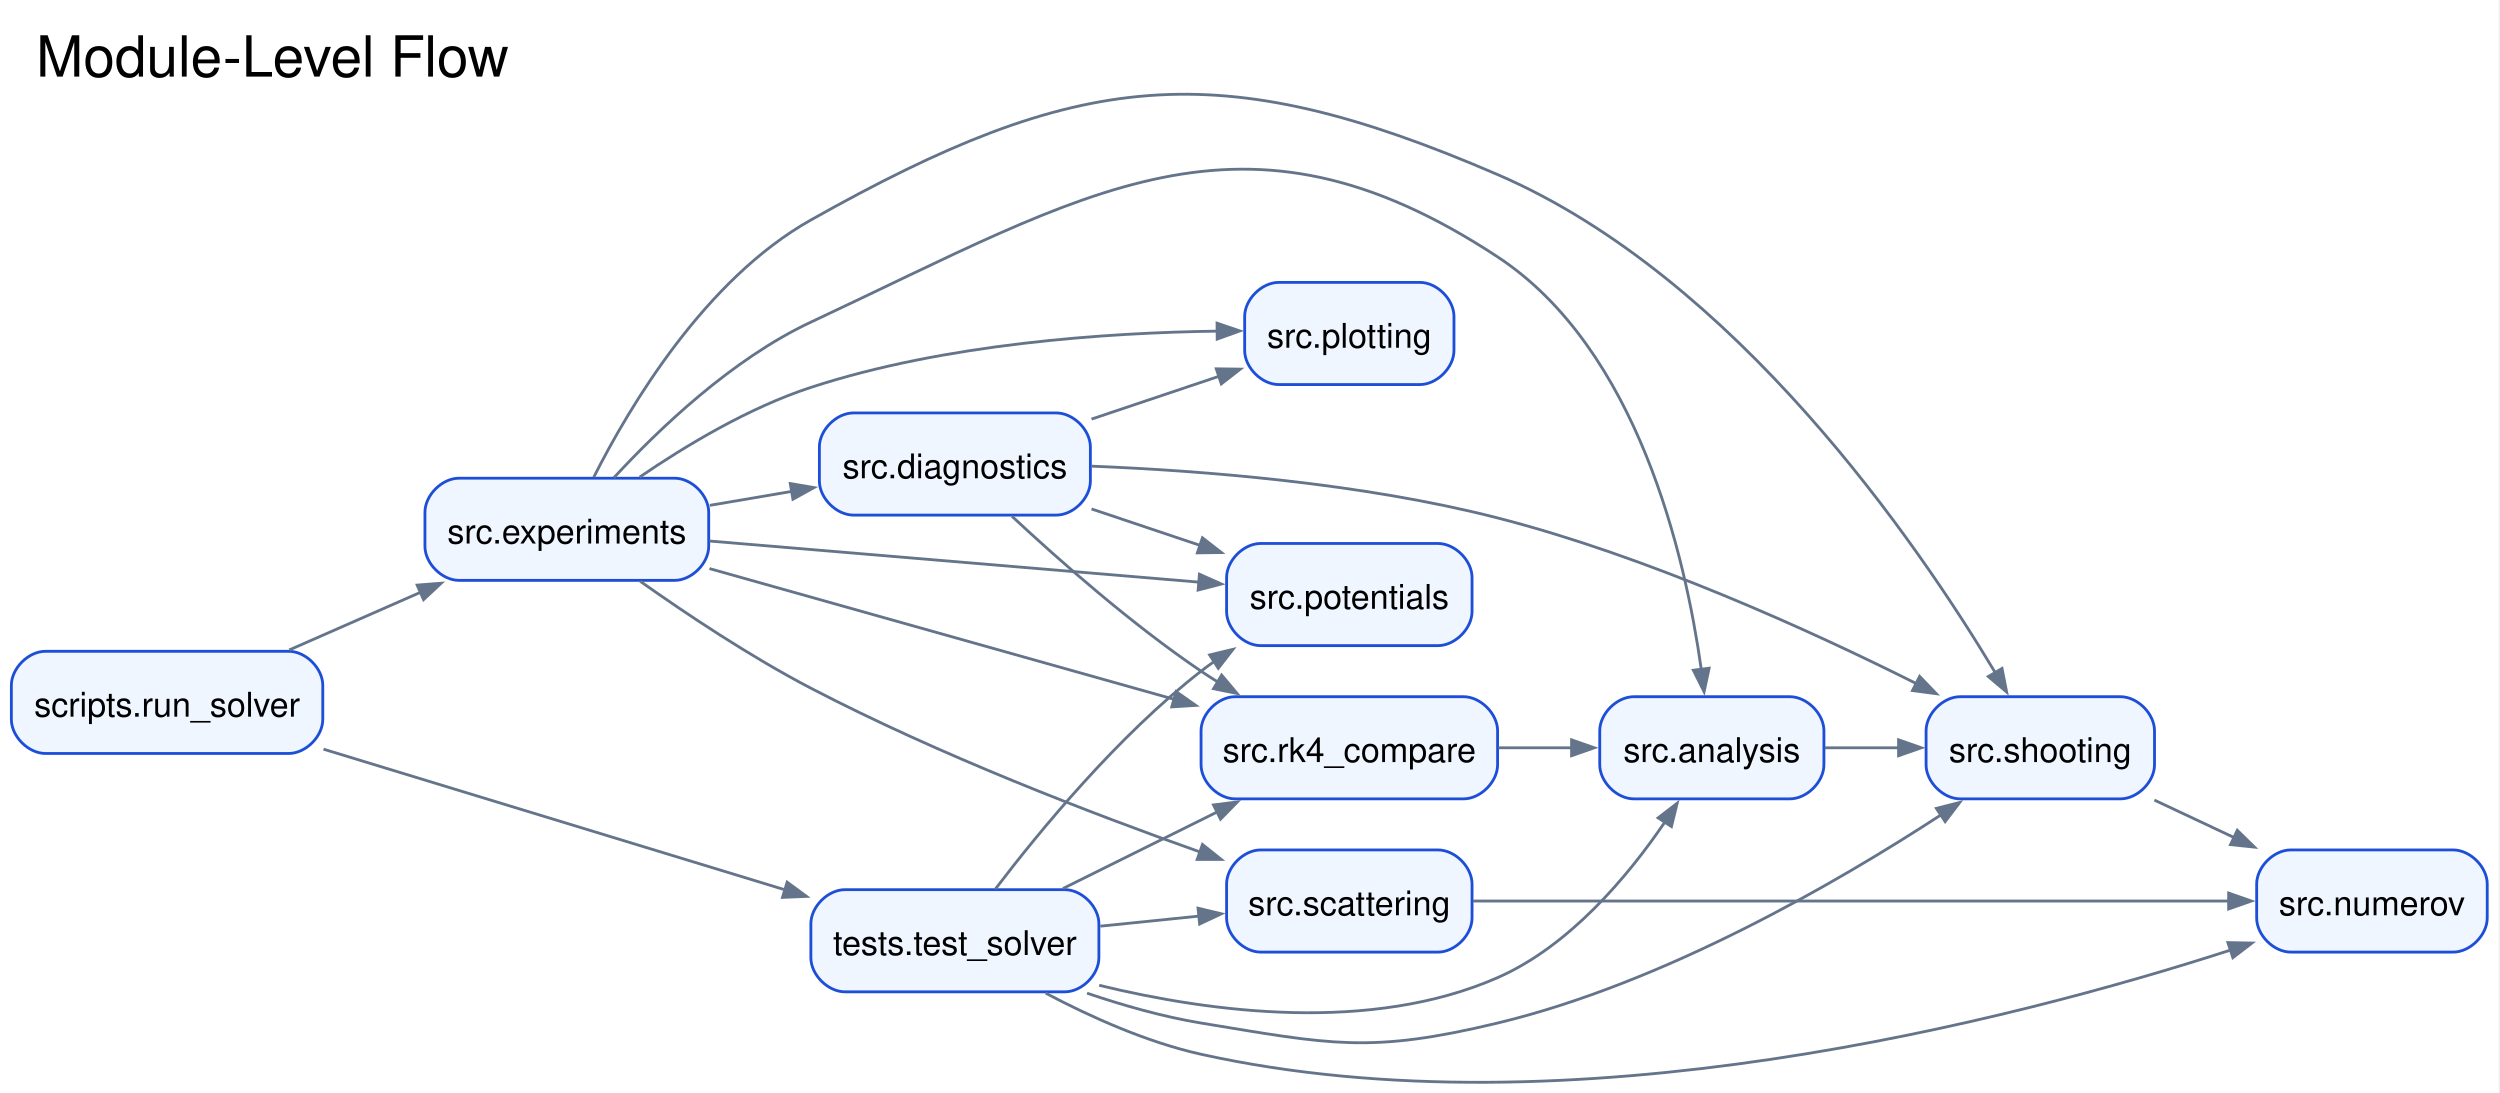
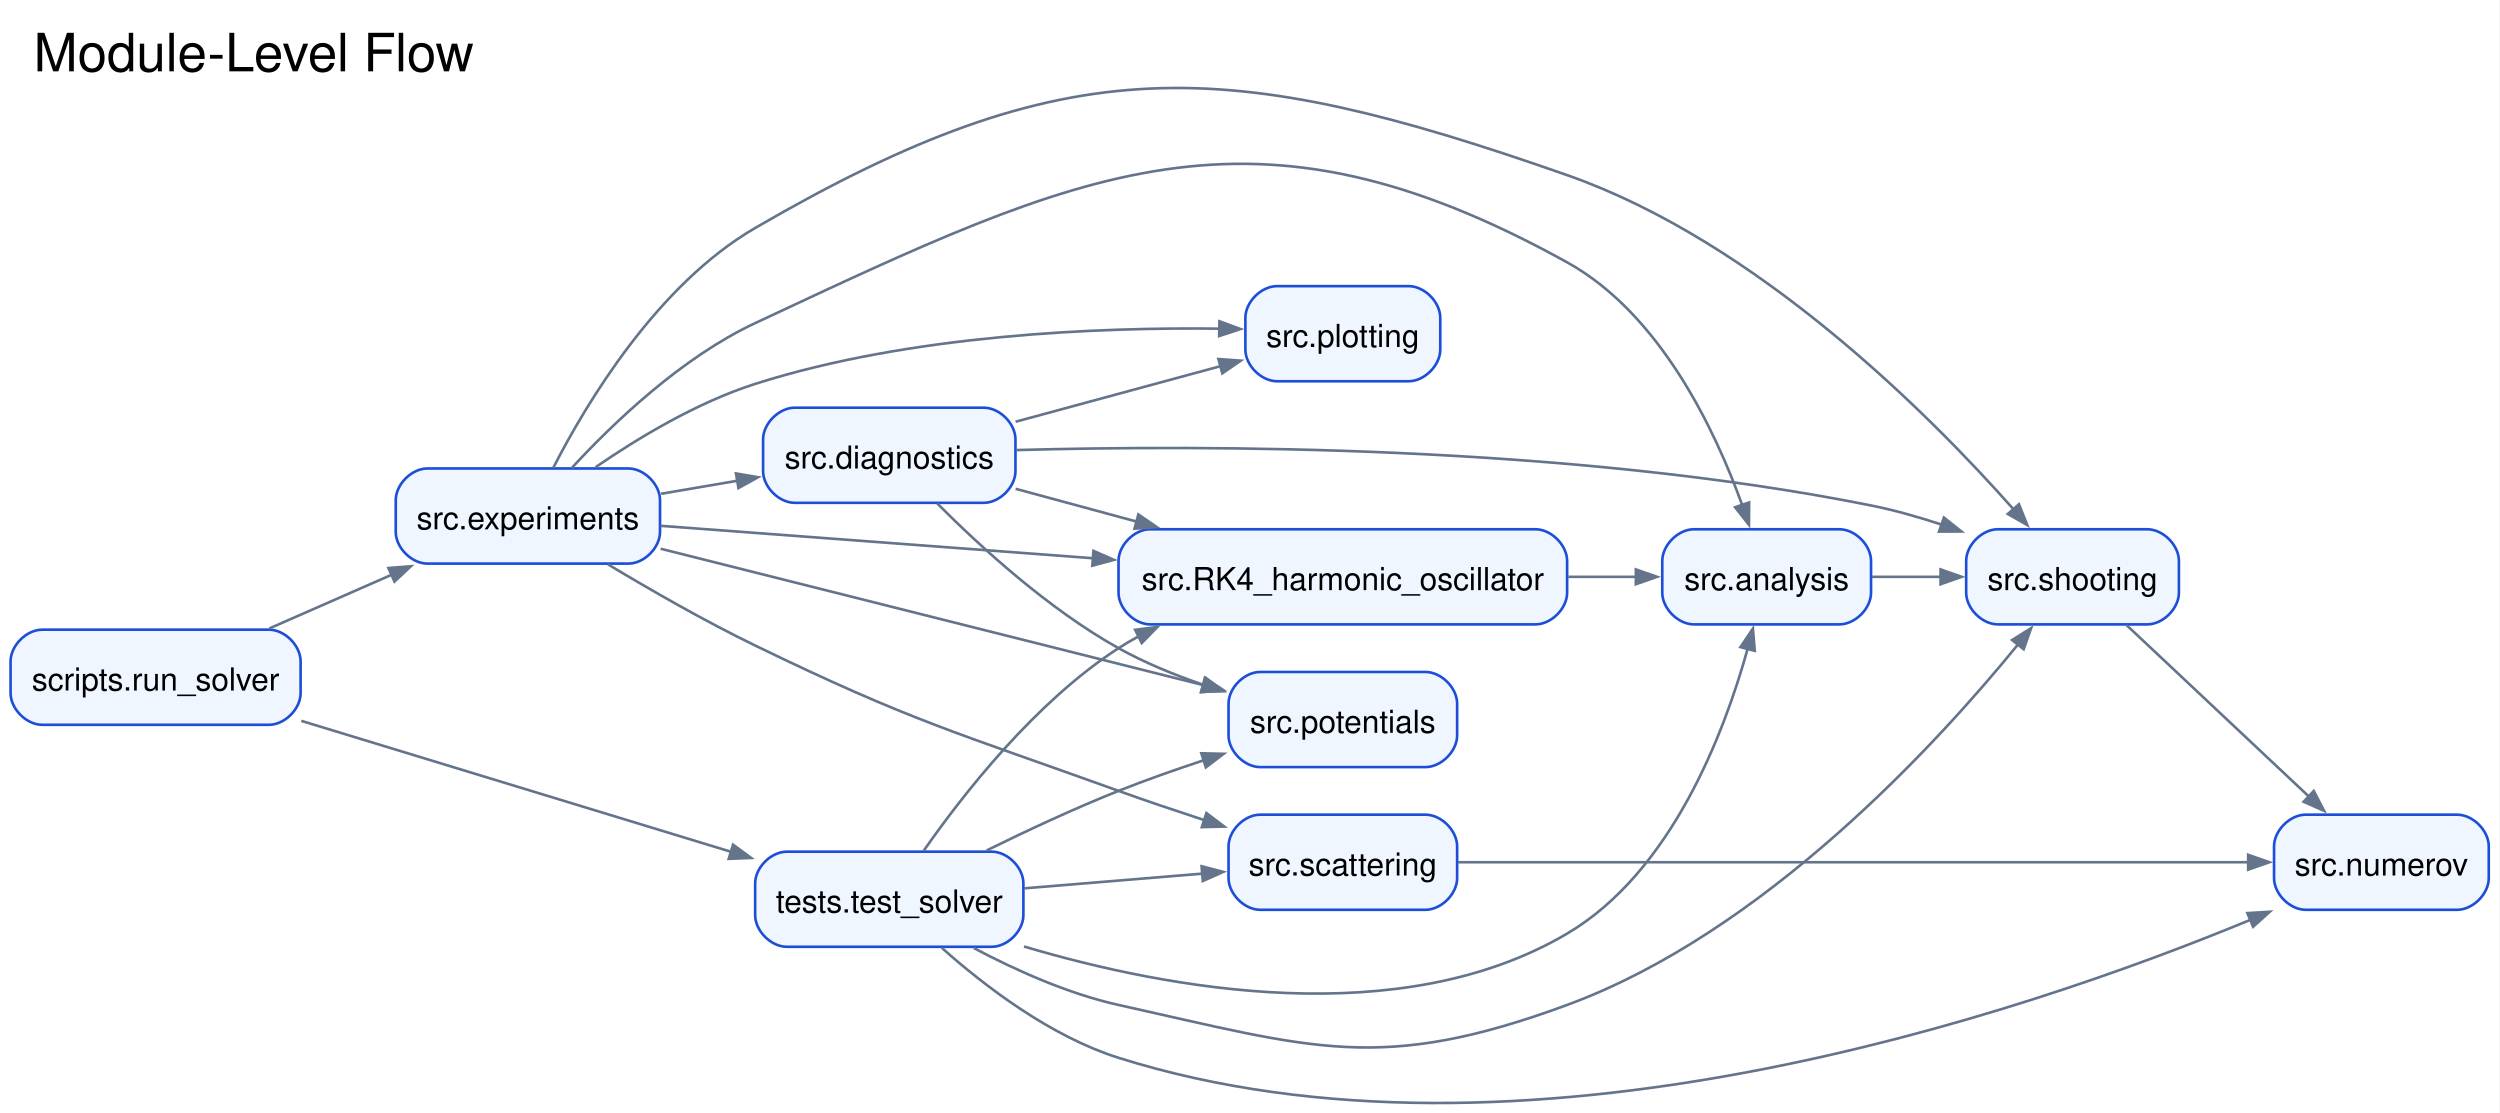
- <svg xmlns="http://www.w3.org/2000/svg" width="881pt" height="385pt" viewBox="0.00 0.00 881.00 385.00">
-   <g id="graph0" class="graph" transform="scale(1 1) rotate(0) translate(4 381.48)">
-     <polygon fill="white" stroke="none" points="-4,4 -4,-381.48 876.5,-381.48 876.5,4 -4,4" />
-     <text xml:space="preserve" text-anchor="middle" x="92" y="-354.48" font-family="Helvetica,sans-Serif" font-size="20.00">Module-Level Flow</text>
+ <svg xmlns="http://www.w3.org/2000/svg" width="946pt" height="421pt" viewBox="0.00 0.00 946.00 421.00">
+   <g id="graph0" class="graph" transform="scale(1 1) rotate(0) translate(4 417.46)">
+     <polygon fill="white" stroke="none" points="-4,4 -4,-417.46 941.75,-417.46 941.75,4 -4,4" />
+     <text xml:space="preserve" text-anchor="middle" x="92" y="-390.46" font-family="Helvetica,sans-Serif" font-size="20.00">Module-Level Flow</text>
    <g id="node1" class="node">
-       <path fill="#eff6ff" stroke="#1d4ed8" d="M97.75,-151.96C97.75,-151.96 12,-151.96 12,-151.96 6,-151.96 0,-145.96 0,-139.96 0,-139.96 0,-127.96 0,-127.96 0,-121.96 6,-115.96 12,-115.96 12,-115.96 97.75,-115.96 97.75,-115.96 103.75,-115.96 109.75,-121.96 109.75,-127.96 109.75,-127.96 109.75,-139.96 109.75,-139.96 109.75,-145.96 103.75,-151.96 97.75,-151.96" />
-       <text xml:space="preserve" text-anchor="middle" x="54.88" y="-128.94" font-family="Helvetica,sans-Serif" font-size="12.00">scripts.run_solver</text>
+       <path fill="#eff6ff" stroke="#1d4ed8" d="M97.75,-179.19C97.75,-179.19 12,-179.19 12,-179.19 6,-179.19 0,-173.19 0,-167.19 0,-167.19 0,-155.19 0,-155.19 0,-149.19 6,-143.19 12,-143.19 12,-143.19 97.75,-143.19 97.75,-143.19 103.75,-143.19 109.75,-149.19 109.75,-155.19 109.75,-155.19 109.75,-167.19 109.75,-167.19 109.75,-173.19 103.75,-179.19 97.75,-179.19" />
+       <text xml:space="preserve" text-anchor="middle" x="54.88" y="-156.16" font-family="Helvetica,sans-Serif" font-size="12.00">scripts.run_solver</text>
+     </g>
+     <g id="node5" class="node">
+       <path fill="#eff6ff" stroke="#1d4ed8" d="M233.75,-240.19C233.75,-240.19 157.75,-240.19 157.75,-240.19 151.75,-240.19 145.75,-234.19 145.75,-228.19 145.75,-228.19 145.75,-216.19 145.75,-216.19 145.75,-210.19 151.75,-204.19 157.75,-204.19 157.75,-204.19 233.75,-204.19 233.75,-204.19 239.75,-204.19 245.75,-210.19 245.75,-216.19 245.75,-216.19 245.75,-228.19 245.75,-228.19 245.75,-234.19 239.75,-240.19 233.75,-240.19" />
+       <text xml:space="preserve" text-anchor="middle" x="195.75" y="-217.16" font-family="Helvetica,sans-Serif" font-size="12.00">src.experiments</text>
+     </g>
+     <g id="edge1" class="edge">
+       <path fill="none" stroke="#64748b" d="M97.92,-179.66C112.6,-186.11 129.23,-193.41 144.52,-200.12" />
+       <polygon fill="#64748b" stroke="#64748b" points="143.01,-202.52 151.46,-203.18 145.26,-197.39 143.01,-202.52" />
+     </g>
+     <g id="node11" class="node">
+       <path fill="#eff6ff" stroke="#1d4ed8" d="M371.25,-95.19C371.25,-95.19 293.75,-95.19 293.75,-95.19 287.75,-95.19 281.75,-89.19 281.75,-83.19 281.75,-83.19 281.75,-71.19 281.75,-71.19 281.75,-65.19 287.75,-59.19 293.75,-59.19 293.75,-59.19 371.25,-59.19 371.25,-59.19 377.25,-59.19 383.25,-65.19 383.25,-71.19 383.25,-71.19 383.25,-83.19 383.25,-83.19 383.25,-89.19 377.25,-95.19 371.25,-95.19" />
+       <text xml:space="preserve" text-anchor="middle" x="332.5" y="-72.16" font-family="Helvetica,sans-Serif" font-size="12.00">tests.test_solver</text>
+     </g>
+     <g id="edge2" class="edge">
+       <path fill="none" stroke="#64748b" d="M110,-144.69C156.84,-130.42 224.43,-109.82 272.61,-95.14" />
+       <polygon fill="#64748b" stroke="#64748b" points="273.39,-97.83 280.22,-92.82 271.75,-92.47 273.39,-97.83" />
+     </g>
+     <g id="node2" class="node">
+       <path fill="#eff6ff" stroke="#1d4ed8" d="M577,-217.19C577,-217.19 431.25,-217.19 431.25,-217.19 425.25,-217.19 419.25,-211.19 419.25,-205.19 419.25,-205.19 419.25,-193.19 419.25,-193.19 419.25,-187.19 425.25,-181.19 431.25,-181.19 431.25,-181.19 577,-181.19 577,-181.19 583,-181.19 589,-187.19 589,-193.19 589,-193.19 589,-205.19 589,-205.19 589,-211.19 583,-217.19 577,-217.19" />
+       <text xml:space="preserve" text-anchor="middle" x="504.12" y="-194.16" font-family="Helvetica,sans-Serif" font-size="12.00">src.RK4_harmonic_oscillator</text>
+     </g>
+     <g id="node3" class="node">
+       <path fill="#eff6ff" stroke="#1d4ed8" d="M692,-217.19C692,-217.19 637,-217.19 637,-217.19 631,-217.19 625,-211.19 625,-205.19 625,-205.19 625,-193.19 625,-193.19 625,-187.19 631,-181.19 637,-181.19 637,-181.19 692,-181.19 692,-181.19 698,-181.19 704,-187.19 704,-193.19 704,-193.19 704,-205.19 704,-205.19 704,-211.19 698,-217.19 692,-217.19" />
+       <text xml:space="preserve" text-anchor="middle" x="664.5" y="-194.16" font-family="Helvetica,sans-Serif" font-size="12.00">src.analysis</text>
+     </g>
+     <g id="edge3" class="edge">
+       <path fill="none" stroke="#64748b" d="M589.41,-199.19C598.23,-199.19 606.96,-199.19 615.16,-199.19" />
+       <polygon fill="#64748b" stroke="#64748b" points="615.01,-201.99 623.01,-199.19 615.01,-196.39 615.01,-201.99" />
+     </g>
+     <g id="node10" class="node">
+       <path fill="#eff6ff" stroke="#1d4ed8" d="M808.5,-217.19C808.5,-217.19 752,-217.19 752,-217.19 746,-217.19 740,-211.19 740,-205.19 740,-205.19 740,-193.19 740,-193.19 740,-187.19 746,-181.19 752,-181.19 752,-181.19 808.5,-181.19 808.5,-181.19 814.5,-181.19 820.5,-187.19 820.5,-193.19 820.5,-193.19 820.5,-205.19 820.5,-205.19 820.5,-211.19 814.5,-217.19 808.5,-217.19" />
+       <text xml:space="preserve" text-anchor="middle" x="780.25" y="-194.16" font-family="Helvetica,sans-Serif" font-size="12.00">src.shooting</text>
+     </g>
+     <g id="edge4" class="edge">
+       <path fill="none" stroke="#64748b" d="M704.33,-199.19C712.74,-199.19 721.74,-199.19 730.48,-199.19" />
+       <polygon fill="#64748b" stroke="#64748b" points="730.31,-201.99 738.31,-199.19 730.31,-196.39 730.31,-201.99" />
    </g>
    <g id="node4" class="node">
-       <path fill="#eff6ff" stroke="#1d4ed8" d="M233.75,-212.96C233.75,-212.96 157.75,-212.96 157.75,-212.96 151.75,-212.96 145.75,-206.96 145.75,-200.96 145.75,-200.96 145.75,-188.96 145.75,-188.96 145.75,-182.96 151.75,-176.96 157.75,-176.96 157.75,-176.96 233.75,-176.96 233.75,-176.96 239.75,-176.96 245.75,-182.96 245.75,-188.96 245.75,-188.96 245.75,-200.96 245.75,-200.96 245.75,-206.96 239.75,-212.96 233.75,-212.96" />
-       <text xml:space="preserve" text-anchor="middle" x="195.75" y="-189.94" font-family="Helvetica,sans-Serif" font-size="12.00">src.experiments</text>
+       <path fill="#eff6ff" stroke="#1d4ed8" d="M368.25,-263.19C368.25,-263.19 296.75,-263.19 296.75,-263.19 290.75,-263.19 284.75,-257.19 284.75,-251.19 284.75,-251.19 284.75,-239.19 284.75,-239.19 284.75,-233.19 290.75,-227.19 296.75,-227.19 296.75,-227.19 368.25,-227.19 368.25,-227.19 374.25,-227.19 380.25,-233.19 380.25,-239.19 380.25,-239.19 380.25,-251.19 380.25,-251.19 380.25,-257.19 374.25,-263.19 368.25,-263.19" />
+       <text xml:space="preserve" text-anchor="middle" x="332.5" y="-240.16" font-family="Helvetica,sans-Serif" font-size="12.00">src.diagnostics</text>
    </g>
-     <g id="edge1" class="edge">
-       <path fill="none" stroke="#64748b" d="M97.92,-152.43C112.6,-158.88 129.23,-166.18 144.52,-172.9" />
-       <polygon fill="#64748b" stroke="#64748b" points="143.01,-175.29 151.46,-175.95 145.26,-170.17 143.01,-175.29" />
+     <g id="edge5" class="edge">
+       <path fill="none" stroke="#64748b" d="M380.3,-232.5C394.48,-228.65 410.45,-224.32 426.07,-220.09" />
+       <polygon fill="#64748b" stroke="#64748b" points="426.75,-222.8 433.74,-218 425.29,-217.4 426.75,-222.8" />
    </g>
-     <g id="node11" class="node">
-       <path fill="#eff6ff" stroke="#1d4ed8" d="M371.25,-67.96C371.25,-67.96 293.75,-67.96 293.75,-67.96 287.75,-67.96 281.75,-61.96 281.75,-55.96 281.75,-55.96 281.75,-43.96 281.75,-43.96 281.75,-37.96 287.75,-31.96 293.75,-31.96 293.75,-31.96 371.25,-31.96 371.25,-31.96 377.25,-31.96 383.25,-37.96 383.25,-43.96 383.25,-43.96 383.25,-55.96 383.25,-55.96 383.25,-61.96 377.25,-67.96 371.25,-67.96" />
-       <text xml:space="preserve" text-anchor="middle" x="332.5" y="-44.94" font-family="Helvetica,sans-Serif" font-size="12.00">tests.test_solver</text>
+     <g id="node7" class="node">
+       <path fill="#eff6ff" stroke="#1d4ed8" d="M529,-309.19C529,-309.19 479.25,-309.19 479.25,-309.19 473.25,-309.19 467.25,-303.19 467.25,-297.19 467.25,-297.19 467.25,-285.19 467.25,-285.19 467.25,-279.19 473.25,-273.19 479.25,-273.19 479.25,-273.19 529,-273.19 529,-273.19 535,-273.19 541,-279.19 541,-285.19 541,-285.19 541,-297.19 541,-297.19 541,-303.19 535,-309.19 529,-309.19" />
+       <text xml:space="preserve" text-anchor="middle" x="504.12" y="-286.16" font-family="Helvetica,sans-Serif" font-size="12.00">src.plotting</text>
    </g>
-     <g id="edge2" class="edge">
-       <path fill="none" stroke="#64748b" d="M110,-117.47C156.84,-103.19 224.43,-82.59 272.61,-67.91" />
-       <polygon fill="#64748b" stroke="#64748b" points="273.39,-70.6 280.22,-65.59 271.75,-65.24 273.39,-70.6" />
+     <g id="edge6" class="edge">
+       <path fill="none" stroke="#64748b" d="M380.3,-257.88C404.56,-264.46 434.05,-272.46 458.06,-278.97" />
+       <polygon fill="#64748b" stroke="#64748b" points="457.05,-281.6 465.5,-280.99 458.52,-276.19 457.05,-281.6" />
    </g>
-     <g id="node2" class="node">
-       <path fill="#eff6ff" stroke="#1d4ed8" d="M626.75,-135.96C626.75,-135.96 571.75,-135.96 571.75,-135.96 565.75,-135.96 559.75,-129.96 559.75,-123.96 559.75,-123.96 559.75,-111.96 559.75,-111.96 559.75,-105.96 565.75,-99.96 571.75,-99.96 571.75,-99.96 626.75,-99.96 626.75,-99.96 632.75,-99.96 638.75,-105.96 638.75,-111.96 638.75,-111.96 638.75,-123.96 638.75,-123.96 638.75,-129.96 632.75,-135.96 626.75,-135.96" />
-       <text xml:space="preserve" text-anchor="middle" x="599.25" y="-112.94" font-family="Helvetica,sans-Serif" font-size="12.00">src.analysis</text>
+     <g id="node8" class="node">
+       <path fill="#eff6ff" stroke="#1d4ed8" d="M535.38,-163.19C535.38,-163.19 472.88,-163.19 472.88,-163.19 466.88,-163.19 460.88,-157.19 460.88,-151.19 460.88,-151.19 460.88,-139.19 460.88,-139.19 460.88,-133.19 466.88,-127.19 472.88,-127.19 472.88,-127.19 535.38,-127.19 535.38,-127.19 541.38,-127.19 547.38,-133.19 547.38,-139.19 547.38,-139.19 547.38,-151.19 547.38,-151.19 547.38,-157.19 541.38,-163.19 535.38,-163.19" />
+       <text xml:space="preserve" text-anchor="middle" x="504.12" y="-140.16" font-family="Helvetica,sans-Serif" font-size="12.00">src.potentials</text>
    </g>
-     <g id="node10" class="node">
-       <path fill="#eff6ff" stroke="#1d4ed8" d="M743.25,-135.96C743.25,-135.96 686.75,-135.96 686.75,-135.96 680.75,-135.96 674.75,-129.96 674.75,-123.96 674.75,-123.96 674.75,-111.96 674.75,-111.96 674.75,-105.96 680.75,-99.96 686.75,-99.96 686.75,-99.96 743.25,-99.96 743.25,-99.96 749.25,-99.96 755.25,-105.96 755.25,-111.96 755.25,-111.96 755.25,-123.96 755.25,-123.96 755.25,-129.96 749.25,-135.96 743.25,-135.96" />
-       <text xml:space="preserve" text-anchor="middle" x="715" y="-112.94" font-family="Helvetica,sans-Serif" font-size="12.00">src.shooting</text>
+     <g id="edge7" class="edge">
+       <path fill="none" stroke="#64748b" d="M350.65,-226.95C366.93,-210.59 392.78,-186.94 419.25,-172.19 429.27,-166.61 440.61,-161.98 451.64,-158.23" />
+       <polygon fill="#64748b" stroke="#64748b" points="452.2,-160.99 458.95,-155.87 450.48,-155.66 452.2,-160.99" />
    </g>
-     <g id="edge3" class="edge">
-       <path fill="none" stroke="#64748b" d="M639.08,-117.96C647.49,-117.96 656.49,-117.96 665.23,-117.96" />
-       <polygon fill="#64748b" stroke="#64748b" points="665.06,-120.76 673.06,-117.96 665.06,-115.16 665.06,-120.76" />
+     <g id="edge8" class="edge">
+       <path fill="none" stroke="#64748b" d="M380.54,-247.15C451.43,-249.11 589.54,-249.14 704,-226.19 712.79,-224.43 721.93,-221.84 730.69,-218.95" />
+       <polygon fill="#64748b" stroke="#64748b" points="731.57,-221.61 738.21,-216.34 729.74,-216.31 731.57,-221.61" />
    </g>
-     <g id="node3" class="node">
-       <path fill="#eff6ff" stroke="#1d4ed8" d="M368.25,-235.96C368.25,-235.96 296.75,-235.96 296.75,-235.96 290.75,-235.96 284.75,-229.96 284.75,-223.96 284.75,-223.96 284.75,-211.96 284.75,-211.96 284.75,-205.96 290.75,-199.96 296.75,-199.96 296.75,-199.96 368.25,-199.96 368.25,-199.96 374.25,-199.96 380.25,-205.96 380.25,-211.96 380.25,-211.96 380.25,-223.96 380.25,-223.96 380.25,-229.96 374.25,-235.96 368.25,-235.96" />
-       <text xml:space="preserve" text-anchor="middle" x="332.5" y="-212.94" font-family="Helvetica,sans-Serif" font-size="12.00">src.diagnostics</text>
+     <g id="edge9" class="edge">
+       <path fill="none" stroke="#64748b" d="M245.97,-218.49C290.03,-215.19 355.8,-210.25 409.79,-206.2" />
+       <polygon fill="#64748b" stroke="#64748b" points="409.76,-209.01 417.53,-205.61 409.34,-203.42 409.76,-209.01" />
+     </g>
+     <g id="edge10" class="edge">
+       <path fill="none" stroke="#64748b" d="M212.34,-240.37C228.06,-257.41 253.91,-282.16 281.75,-295.19 405.78,-353.23 469.2,-384.53 589,-318.19 624.21,-298.69 644.99,-254.83 655.31,-226.16" />
+       <polygon fill="#64748b" stroke="#64748b" points="657.87,-227.34 657.81,-218.86 652.57,-225.52 657.87,-227.34" />
+     </g>
+     <g id="edge11" class="edge">
+       <path fill="none" stroke="#64748b" d="M246.16,-230.62C255.61,-232.24 265.57,-233.94 275.21,-235.58" />
+       <polygon fill="#64748b" stroke="#64748b" points="274.49,-238.3 282.85,-236.88 275.43,-232.78 274.49,-238.3" />
+     </g>
+     <g id="edge12" class="edge">
+       <path fill="none" stroke="#64748b" d="M221.37,-240.68C237.63,-251.85 259.89,-265.22 281.75,-272.19 340.42,-290.9 412.01,-293.66 457.58,-293.09" />
+       <polygon fill="#64748b" stroke="#64748b" points="457.44,-295.89 465.39,-292.95 457.34,-290.3 457.44,-295.89" />
+     </g>
+     <g id="edge13" class="edge">
+       <path fill="none" stroke="#64748b" d="M245.97,-209.82C302.33,-195.65 394.23,-172.56 451.55,-158.15" />
+       <polygon fill="#64748b" stroke="#64748b" points="451.9,-160.95 458.98,-156.28 450.54,-155.52 451.9,-160.95" />
+     </g>
+     <g id="node9" class="node">
+       <path fill="#eff6ff" stroke="#1d4ed8" d="M535.38,-109.19C535.38,-109.19 472.88,-109.19 472.88,-109.19 466.88,-109.19 460.88,-103.19 460.88,-97.19 460.88,-97.19 460.88,-85.19 460.88,-85.19 460.88,-79.19 466.88,-73.19 472.88,-73.19 472.88,-73.19 535.38,-73.19 535.38,-73.19 541.38,-73.19 547.38,-79.19 547.38,-85.19 547.38,-85.19 547.38,-97.19 547.38,-97.19 547.38,-103.19 541.38,-109.19 535.38,-109.19" />
+       <text xml:space="preserve" text-anchor="middle" x="504.12" y="-86.16" font-family="Helvetica,sans-Serif" font-size="12.00">src.scattering</text>
+     </g>
+     <g id="edge14" class="edge">
+       <path fill="none" stroke="#64748b" d="M226.08,-203.89C242.21,-194.19 262.75,-182.41 281.75,-173.19 340.97,-144.46 357.33,-140.51 419.25,-118.19 429.71,-114.42 440.98,-110.62 451.77,-107.1" />
+       <polygon fill="#64748b" stroke="#64748b" points="452.5,-109.81 459.25,-104.69 450.78,-104.48 452.5,-109.81" />
+     </g>
+     <g id="edge15" class="edge">
+       <path fill="none" stroke="#64748b" d="M205.33,-240.4C218.15,-265.41 244.82,-309.73 281.75,-331.19 400.06,-399.95 459.86,-396.44 589,-351.19 661,-325.96 726.04,-260.76 758.14,-224.49" />
+       <polygon fill="#64748b" stroke="#64748b" points="759.97,-226.65 763.12,-218.78 755.75,-222.97 759.97,-226.65" />
    </g>
    <g id="node6" class="node">
-       <path fill="#eff6ff" stroke="#1d4ed8" d="M496.38,-281.96C496.38,-281.96 446.62,-281.96 446.62,-281.96 440.62,-281.96 434.62,-275.96 434.62,-269.96 434.62,-269.96 434.62,-257.96 434.62,-257.96 434.62,-251.96 440.62,-245.96 446.62,-245.96 446.62,-245.96 496.38,-245.96 496.38,-245.96 502.38,-245.96 508.38,-251.96 508.38,-257.96 508.38,-257.96 508.38,-269.96 508.38,-269.96 508.38,-275.96 502.38,-281.96 496.38,-281.96" />
-       <text xml:space="preserve" text-anchor="middle" x="471.5" y="-258.94" font-family="Helvetica,sans-Serif" font-size="12.00">src.plotting</text>
-     </g>
-     <g id="edge4" class="edge">
-       <path fill="none" stroke="#64748b" d="M380.65,-233.79C395.26,-238.7 411.32,-244.09 425.76,-248.94" />
-       <polygon fill="#64748b" stroke="#64748b" points="424.61,-251.51 433.09,-251.4 426.39,-246.2 424.61,-251.51" />
-     </g>
-     <g id="node7" class="node">
-       <path fill="#eff6ff" stroke="#1d4ed8" d="M502.75,-189.96C502.75,-189.96 440.25,-189.96 440.25,-189.96 434.25,-189.96 428.25,-183.96 428.25,-177.96 428.25,-177.96 428.25,-165.96 428.25,-165.96 428.25,-159.96 434.25,-153.96 440.25,-153.96 440.25,-153.96 502.75,-153.96 502.75,-153.96 508.75,-153.96 514.75,-159.96 514.75,-165.96 514.75,-165.96 514.75,-177.96 514.75,-177.96 514.75,-183.96 508.75,-189.96 502.75,-189.96" />
-       <text xml:space="preserve" text-anchor="middle" x="471.5" y="-166.94" font-family="Helvetica,sans-Serif" font-size="12.00">src.potentials</text>
-     </g>
-     <g id="edge5" class="edge">
-       <path fill="none" stroke="#64748b" d="M380.65,-202.13C392.98,-197.99 406.34,-193.51 418.89,-189.29" />
-       <polygon fill="#64748b" stroke="#64748b" points="419.73,-191.96 426.42,-186.76 417.95,-186.65 419.73,-191.96" />
-     </g>
-     <g id="node8" class="node">
-       <path fill="#eff6ff" stroke="#1d4ed8" d="M511.75,-135.96C511.75,-135.96 431.25,-135.96 431.25,-135.96 425.25,-135.96 419.25,-129.96 419.25,-123.96 419.25,-123.96 419.25,-111.96 419.25,-111.96 419.25,-105.96 425.25,-99.96 431.25,-99.96 431.25,-99.96 511.75,-99.96 511.75,-99.96 517.75,-99.96 523.75,-105.96 523.75,-111.96 523.75,-111.96 523.75,-123.96 523.75,-123.96 523.75,-129.96 517.75,-135.96 511.75,-135.96" />
-       <text xml:space="preserve" text-anchor="middle" x="471.5" y="-112.94" font-family="Helvetica,sans-Serif" font-size="12.00">src.rk4_compare</text>
-     </g>
-     <g id="edge6" class="edge">
-       <path fill="none" stroke="#64748b" d="M352.6,-199.55C369.36,-183.94 394.8,-161.51 419.25,-144.96 421.18,-143.65 423.18,-142.36 425.23,-141.09" />
-       <polygon fill="#64748b" stroke="#64748b" points="426.5,-143.59 431.95,-137.11 423.65,-138.78 426.5,-143.59" />
-     </g>
-     <g id="edge7" class="edge">
-       <path fill="none" stroke="#64748b" d="M380.71,-217.2C419.63,-215.64 476,-211.21 523.75,-198.96 576.61,-185.41 633.77,-159.39 671.49,-140.49" />
-       <polygon fill="#64748b" stroke="#64748b" points="672.48,-143.13 678.35,-137.02 669.95,-138.13 672.48,-143.13" />
-     </g>
-     <g id="edge8" class="edge">
-       <path fill="none" stroke="#64748b" d="M212.34,-213.14C228.06,-230.18 253.91,-254.94 281.75,-267.96 379.61,-313.75 433.5,-350.36 523.75,-290.96 573.11,-258.48 589.9,-185.67 595.52,-145.64" />
-       <polygon fill="#64748b" stroke="#64748b" points="598.29,-146 596.52,-137.71 592.74,-145.29 598.29,-146" />
-     </g>
-     <g id="edge9" class="edge">
-       <path fill="none" stroke="#64748b" d="M246.16,-203.4C255.61,-205.01 265.57,-206.71 275.21,-208.35" />
-       <polygon fill="#64748b" stroke="#64748b" points="274.49,-211.07 282.85,-209.66 275.43,-205.55 274.49,-211.07" />
-     </g>
-     <g id="edge10" class="edge">
-       <path fill="none" stroke="#64748b" d="M221.41,-213.35C237.68,-224.47 259.94,-237.83 281.75,-244.96 328.93,-260.39 385.99,-264.24 424.93,-264.79" />
-       <polygon fill="#64748b" stroke="#64748b" points="424.89,-267.59 432.91,-264.86 424.94,-261.99 424.89,-267.59" />
-     </g>
-     <g id="edge11" class="edge">
-       <path fill="none" stroke="#64748b" d="M246.01,-190.82C294.74,-186.73 369.04,-180.49 418.66,-176.32" />
-       <polygon fill="#64748b" stroke="#64748b" points="418.68,-179.13 426.42,-175.67 418.22,-173.55 418.68,-179.13" />
-     </g>
-     <g id="edge12" class="edge">
-       <path fill="none" stroke="#64748b" d="M246.01,-181.11C291.95,-168.19 360.6,-148.87 409.88,-135.01" />
-       <polygon fill="#64748b" stroke="#64748b" points="410.45,-137.76 417.39,-132.9 408.93,-132.37 410.45,-137.76" />
-     </g>
-     <g id="node9" class="node">
-       <path fill="#eff6ff" stroke="#1d4ed8" d="M502.75,-81.96C502.75,-81.96 440.25,-81.96 440.25,-81.96 434.25,-81.96 428.25,-75.96 428.25,-69.96 428.25,-69.96 428.25,-57.96 428.25,-57.96 428.25,-51.96 434.25,-45.96 440.25,-45.96 440.25,-45.96 502.75,-45.96 502.75,-45.96 508.75,-45.96 514.75,-51.96 514.75,-57.96 514.75,-57.96 514.75,-69.96 514.75,-69.96 514.75,-75.96 508.75,-81.96 502.75,-81.96" />
-       <text xml:space="preserve" text-anchor="middle" x="471.5" y="-58.94" font-family="Helvetica,sans-Serif" font-size="12.00">src.scattering</text>
-     </g>
-     <g id="edge13" class="edge">
-       <path fill="none" stroke="#64748b" d="M221.59,-176.65C238.11,-164.96 260.59,-149.99 281.75,-138.96 326.67,-115.56 380.6,-94.8 419.29,-81.1" />
-       <polygon fill="#64748b" stroke="#64748b" points="419.75,-83.9 426.37,-78.61 417.89,-78.62 419.75,-83.9" />
-     </g>
-     <g id="edge14" class="edge">
-       <path fill="none" stroke="#64748b" d="M205.24,-213.32C217.97,-238.51 244.52,-283.03 281.75,-303.96 375.71,-356.79 424.79,-362.7 523.75,-319.96 607.65,-283.73 671.67,-190.28 699.21,-144.3" />
-       <polygon fill="#64748b" stroke="#64748b" points="701.51,-145.92 703.15,-137.6 696.68,-143.07 701.51,-145.92" />
-     </g>
-     <g id="node5" class="node">
-       <path fill="#eff6ff" stroke="#1d4ed8" d="M860.5,-81.96C860.5,-81.96 803.25,-81.96 803.25,-81.96 797.25,-81.96 791.25,-75.96 791.25,-69.96 791.25,-69.96 791.25,-57.96 791.25,-57.96 791.25,-51.96 797.25,-45.96 803.25,-45.96 803.25,-45.96 860.5,-45.96 860.5,-45.96 866.5,-45.96 872.5,-51.96 872.5,-57.96 872.5,-57.96 872.5,-69.96 872.5,-69.96 872.5,-75.96 866.5,-81.96 860.5,-81.96" />
-       <text xml:space="preserve" text-anchor="middle" x="831.88" y="-58.94" font-family="Helvetica,sans-Serif" font-size="12.00">src.numerov</text>
-     </g>
-     <g id="edge15" class="edge">
-       <path fill="none" stroke="#64748b" d="M524.01,-117.96C532.59,-117.96 541.45,-117.96 549.94,-117.96" />
-       <polygon fill="#64748b" stroke="#64748b" points="549.82,-120.76 557.82,-117.96 549.82,-115.16 549.82,-120.76" />
+       <path fill="#eff6ff" stroke="#1d4ed8" d="M925.75,-109.19C925.75,-109.19 868.5,-109.19 868.5,-109.19 862.5,-109.19 856.5,-103.19 856.5,-97.19 856.5,-97.19 856.5,-85.19 856.5,-85.19 856.5,-79.19 862.5,-73.19 868.5,-73.19 868.5,-73.19 925.75,-73.19 925.75,-73.19 931.75,-73.19 937.75,-79.19 937.75,-85.19 937.75,-85.19 937.75,-97.19 937.75,-97.19 937.75,-103.19 931.75,-109.19 925.75,-109.19" />
+       <text xml:space="preserve" text-anchor="middle" x="897.12" y="-86.16" font-family="Helvetica,sans-Serif" font-size="12.00">src.numerov</text>
    </g>
    <g id="edge16" class="edge">
-       <path fill="none" stroke="#64748b" d="M515.02,-63.96C581.82,-63.96 711.04,-63.96 781.73,-63.96" />
-       <polygon fill="#64748b" stroke="#64748b" points="781.37,-66.76 789.37,-63.96 781.37,-61.16 781.37,-66.76" />
+       <path fill="none" stroke="#64748b" d="M547.71,-91.19C620.84,-91.19 769.87,-91.19 847.16,-91.19" />
+       <polygon fill="#64748b" stroke="#64748b" points="846.71,-93.99 854.71,-91.19 846.71,-88.39 846.71,-93.99" />
    </g>
    <g id="edge17" class="edge">
-       <path fill="none" stroke="#64748b" d="M755.21,-99.53C764.27,-95.27 774,-90.7 783.37,-86.29" />
-       <polygon fill="#64748b" stroke="#64748b" points="784.42,-88.89 790.47,-82.96 782.04,-83.83 784.42,-88.89" />
+       <path fill="none" stroke="#64748b" d="M800.74,-180.87C819.72,-163.03 848.7,-135.78 869.74,-116" />
+       <polygon fill="#64748b" stroke="#64748b" points="871.53,-118.16 875.44,-110.64 867.69,-114.08 871.53,-118.16" />
    </g>
    <g id="edge18" class="edge">
-       <path fill="none" stroke="#64748b" d="M383.36,-34.26C423.07,-24.59 479.19,-17.4 523.75,-36.96 549.16,-48.12 569.72,-72.69 582.75,-91.86" />
-       <polygon fill="#64748b" stroke="#64748b" points="580.32,-93.26 587.04,-98.43 585.01,-90.2 580.32,-93.26" />
+       <path fill="none" stroke="#64748b" d="M345.55,-95.58C360.45,-116.93 387.72,-151.8 419.25,-172.19 421.68,-173.76 424.2,-175.24 426.8,-176.65" />
+       <polygon fill="#64748b" stroke="#64748b" points="425.53,-179.14 433.94,-180.19 428.02,-174.13 425.53,-179.14" />
    </g>
    <g id="edge19" class="edge">
-       <path fill="none" stroke="#64748b" d="M364.49,-31.49C380.29,-23.14 400.17,-14.19 419.25,-9.96 548.83,18.77 704.98,-21.78 782.43,-46.8" />
-       <polygon fill="#64748b" stroke="#64748b" points="781.11,-49.31 789.59,-49.15 782.86,-43.99 781.11,-49.31" />
+       <path fill="none" stroke="#64748b" d="M383.48,-59.31C437.99,-43.1 525.89,-26.93 589,-64.19 628.45,-87.47 648.44,-139.94 657.37,-172.18" />
+       <polygon fill="#64748b" stroke="#64748b" points="654.58,-172.59 659.31,-179.62 660,-171.18 654.58,-172.59" />
    </g>
    <g id="edge20" class="edge">
-       <path fill="none" stroke="#64748b" d="M346.76,-68.17C362.39,-88.7 389.95,-122.19 419.25,-144.96 420.83,-146.19 422.48,-147.39 424.16,-148.56" />
-       <polygon fill="#64748b" stroke="#64748b" points="422.28,-150.68 430.52,-152.66 425.32,-145.97 422.28,-150.68" />
+       <path fill="none" stroke="#64748b" d="M352.39,-58.77C368.62,-44.32 393.43,-25.33 419.25,-17.19 571.06,30.65 760.17,-33.27 847.62,-69.42" />
+       <polygon fill="#64748b" stroke="#64748b" points="846.41,-71.94 854.87,-72.45 848.57,-66.78 846.41,-71.94" />
    </g>
    <g id="edge21" class="edge">
-       <path fill="none" stroke="#64748b" d="M370.57,-68.36C387.33,-76.68 407.28,-86.58 424.94,-95.35" />
-       <polygon fill="#64748b" stroke="#64748b" points="423.63,-97.82 432.04,-98.87 426.12,-92.81 423.63,-97.82" />
+       <path fill="none" stroke="#64748b" d="M369.32,-95.64C384.51,-103.12 402.54,-111.54 419.25,-118.19 429.58,-122.3 440.8,-126.25 451.57,-129.8" />
+       <polygon fill="#64748b" stroke="#64748b" points="450.58,-132.42 459.05,-132.22 452.3,-127.1 450.58,-132.42" />
    </g>
    <g id="edge22" class="edge">
-       <path fill="none" stroke="#64748b" d="M383.74,-55.1C395.07,-56.25 407.13,-57.49 418.53,-58.65" />
-       <polygon fill="#64748b" stroke="#64748b" points="418.18,-61.43 426.42,-59.46 418.75,-55.86 418.18,-61.43" />
+       <path fill="none" stroke="#64748b" d="M383.48,-81.31C404.76,-83.07 429.58,-85.12 451.08,-86.89" />
+       <polygon fill="#64748b" stroke="#64748b" points="450.68,-89.67 458.88,-87.54 451.14,-84.09 450.68,-89.67" />
    </g>
    <g id="edge23" class="edge">
-       <path fill="none" stroke="#64748b" d="M379.08,-31.48C391.86,-27.15 405.91,-23.16 419.25,-20.96 465.08,-13.42 478.59,-10.11 523.75,-20.96 582.4,-35.05 643.34,-70.41 679.98,-94.31" />
-       <polygon fill="#64748b" stroke="#64748b" points="678.38,-96.61 686.6,-98.69 681.47,-91.94 678.38,-96.61" />
+       <path fill="none" stroke="#64748b" d="M364.49,-58.72C380.29,-50.36 400.17,-41.42 419.25,-37.19 492.91,-20.86 518.2,-11.13 589,-37.19 663.43,-64.58 728.57,-135.47 759.74,-173.75" />
+       <polygon fill="#64748b" stroke="#64748b" points="757.38,-175.28 764.57,-179.77 761.75,-171.78 757.38,-175.28" />
    </g>
  </g>
</svg>
